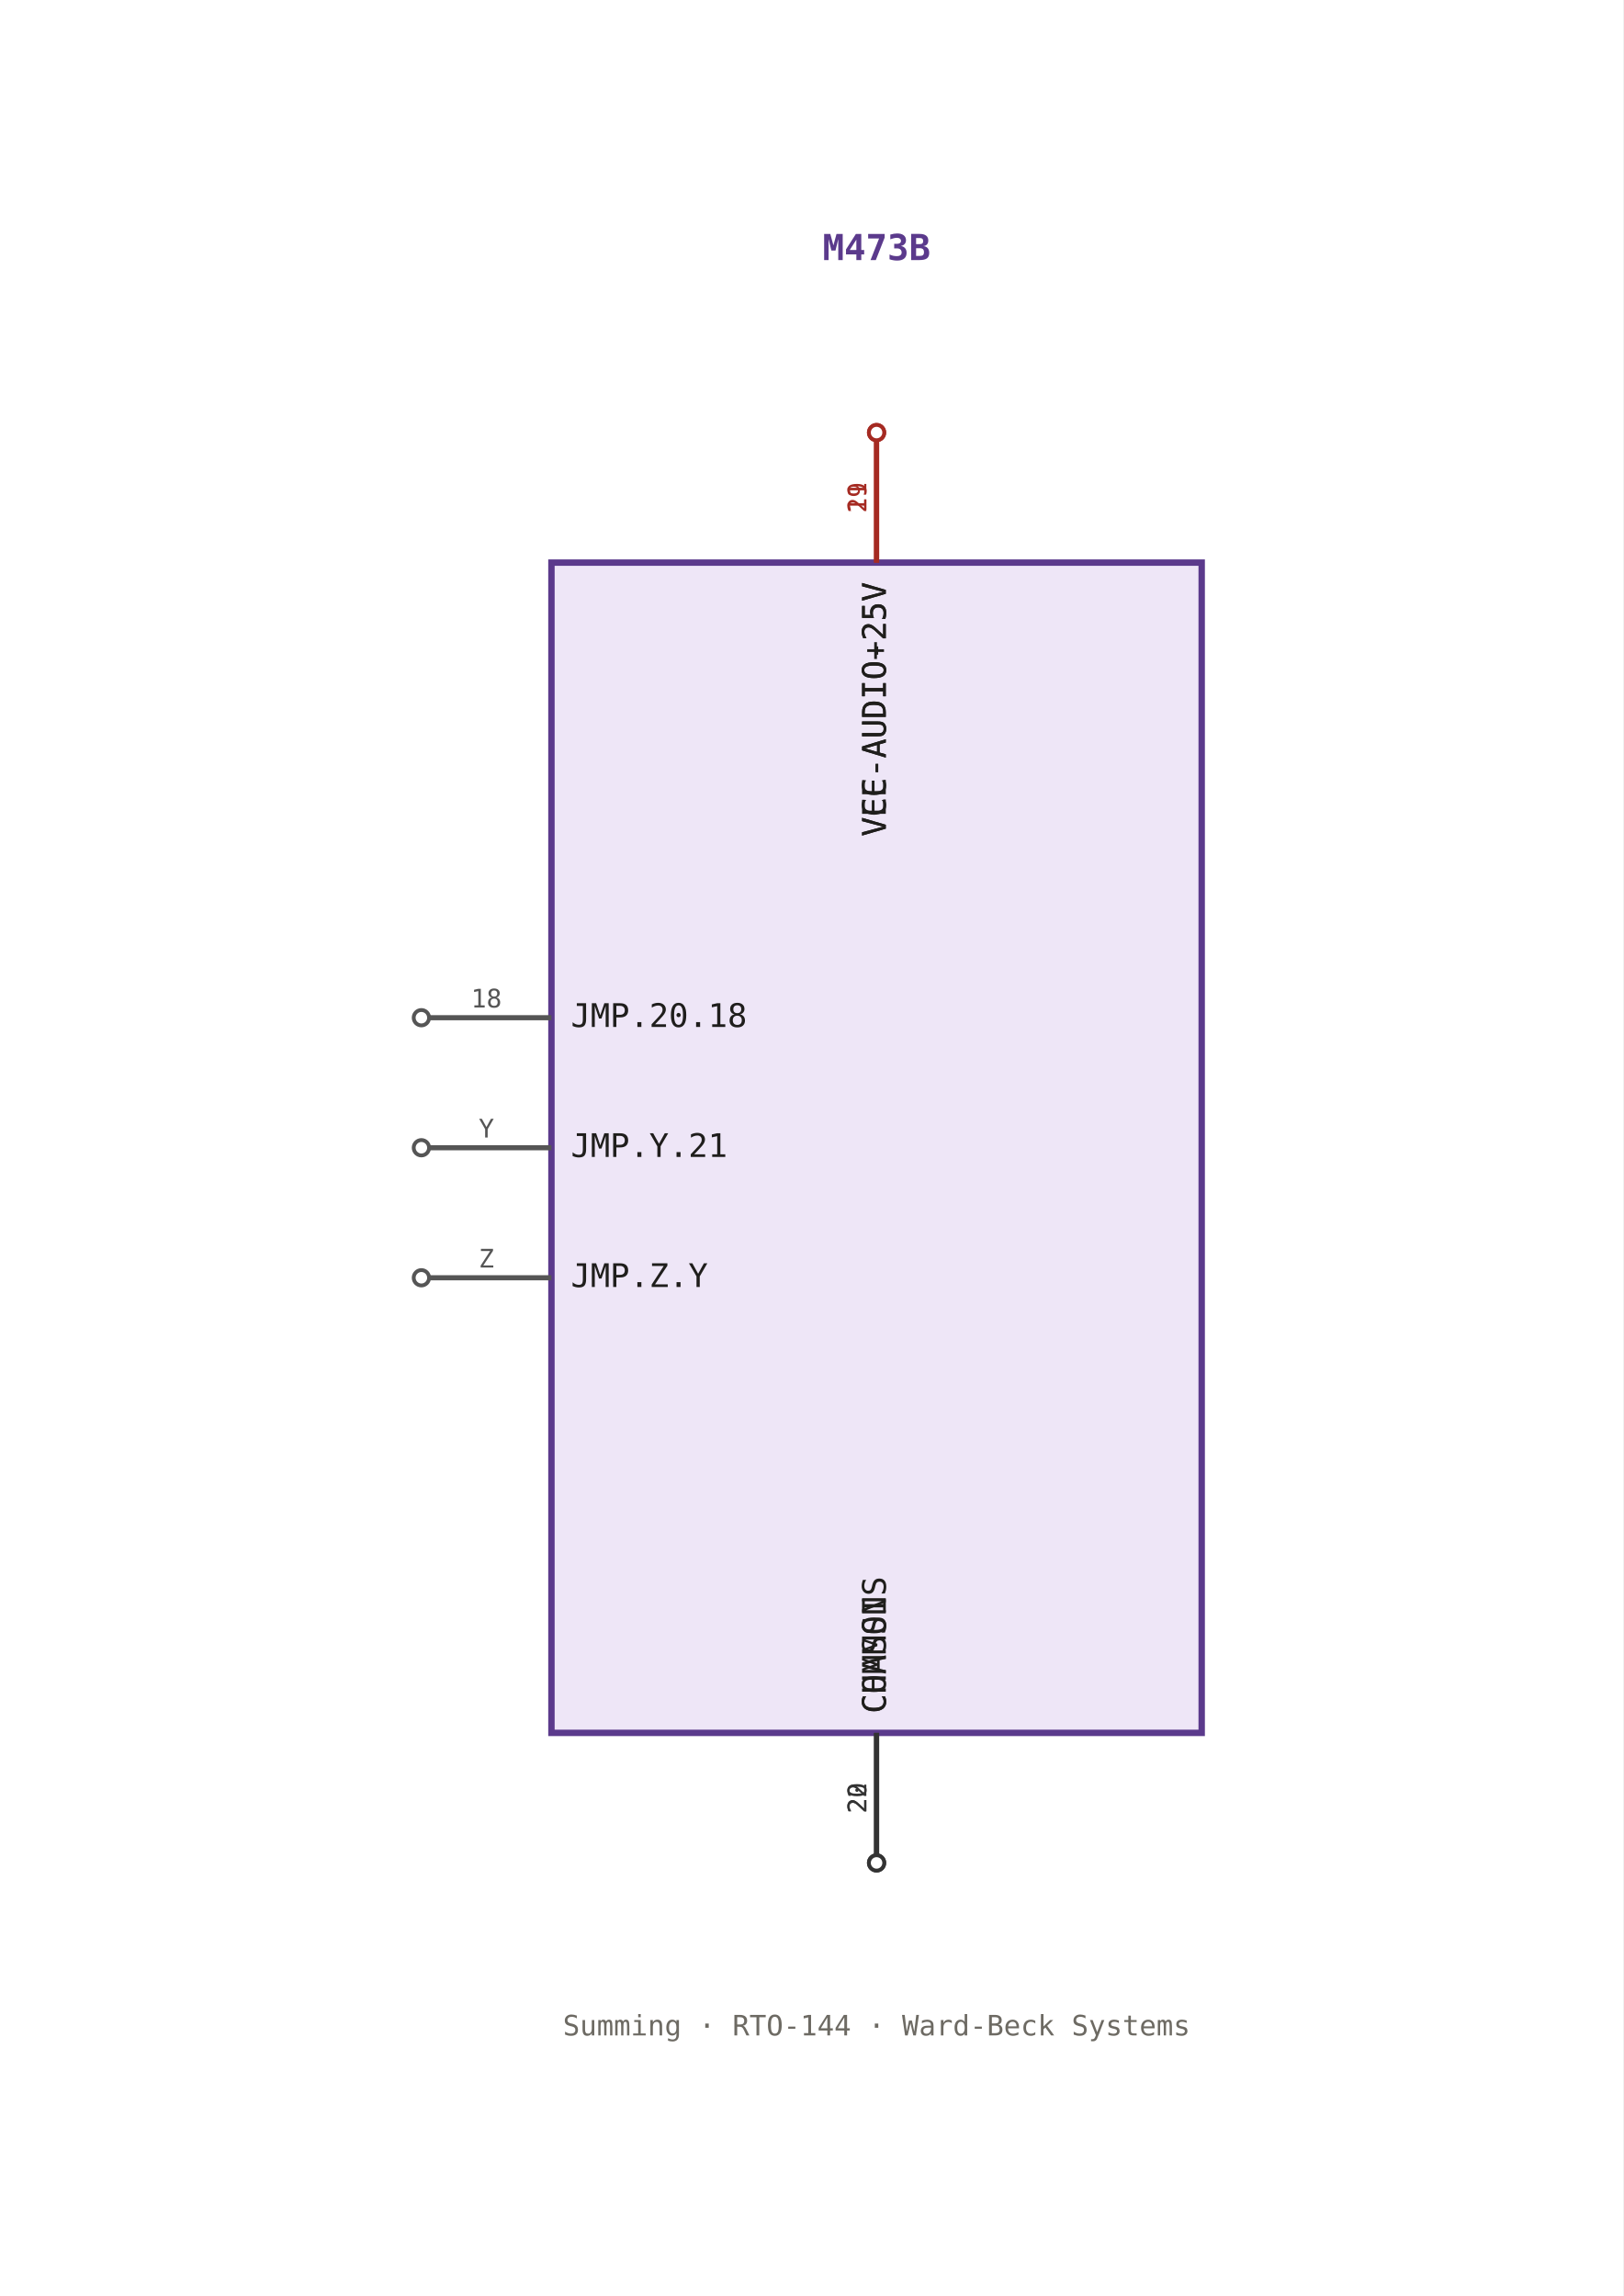
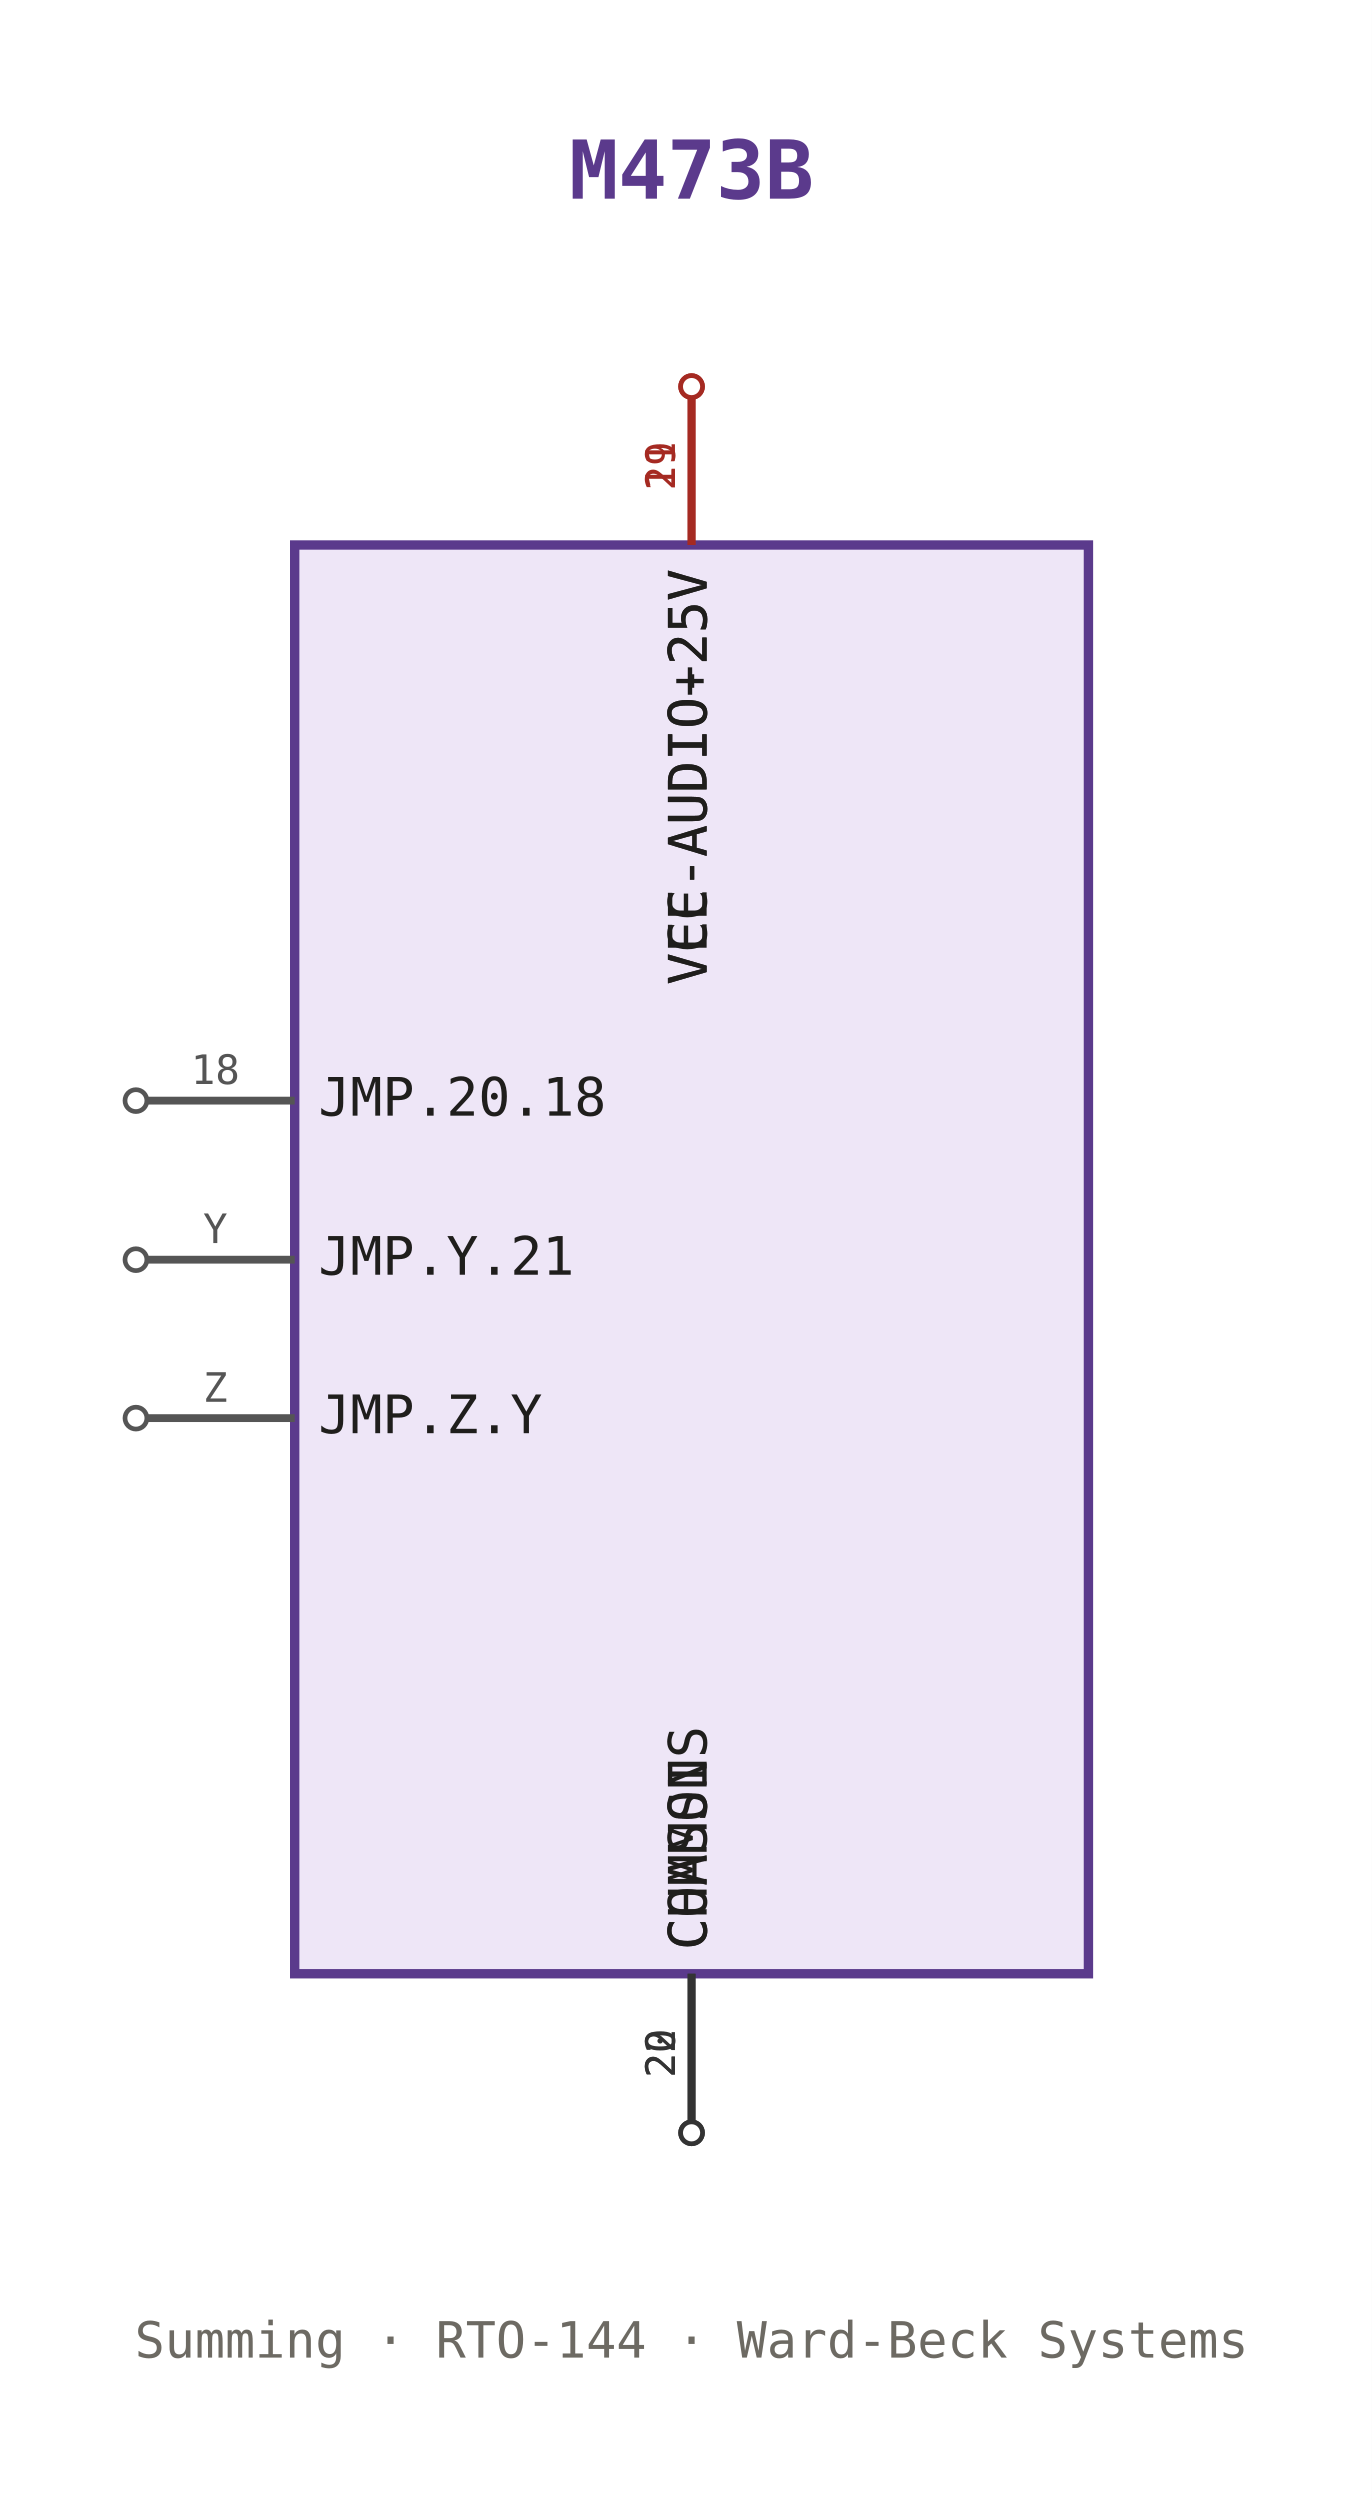
- <svg xmlns="http://www.w3.org/2000/svg" viewBox="0 0 634 897" font-family="Overpass Mono, ui-monospace, monospace">
+ <svg xmlns="http://www.w3.org/2000/svg" viewBox="0 0 439 800" font-family="Overpass Mono, Consolas, ui-monospace, monospace">
  <rect width="100%" height="100%" fill="#ffffff" />
-   <rect x="215.4" y="219.8" width="254.0" height="457.2" fill="#EEE6F7" stroke="#5B3A8C" stroke-width="2.5" />
-   <line x1="164.6" y1="397.6" x2="215.4" y2="397.6" stroke="#555555" stroke-width="2" />
-   <circle cx="164.6" cy="397.6" r="3" fill="#fff" stroke="#555555" stroke-width="1.5" />
-   <text x="223.0" y="397.6" font-size="12.7" dominant-baseline="middle" text-anchor="start" fill="#1f1e1c">JMP.20.18</text>
-   <text x="190.0" y="393.6" font-size="10" text-anchor="middle" fill="#555555">18</text>
-   <line x1="164.6" y1="448.4" x2="215.4" y2="448.4" stroke="#555555" stroke-width="2" />
-   <circle cx="164.6" cy="448.4" r="3" fill="#fff" stroke="#555555" stroke-width="1.5" />
-   <text x="223.0" y="448.4" font-size="12.7" dominant-baseline="middle" text-anchor="start" fill="#1f1e1c">JMP.Y.21</text>
-   <text x="190.0" y="444.4" font-size="10" text-anchor="middle" fill="#555555">Y</text>
-   <line x1="164.6" y1="499.2" x2="215.4" y2="499.2" stroke="#555555" stroke-width="2" />
-   <circle cx="164.6" cy="499.2" r="3" fill="#fff" stroke="#555555" stroke-width="1.5" />
-   <text x="223.0" y="499.2" font-size="12.7" dominant-baseline="middle" text-anchor="start" fill="#1f1e1c">JMP.Z.Y</text>
-   <text x="190.0" y="495.2" font-size="10" text-anchor="middle" fill="#555555">Z</text>
-   <line x1="342.4" y1="169.0" x2="342.4" y2="219.8" stroke="#A52A22" stroke-width="2" />
-   <circle cx="342.4" cy="169.0" r="3" fill="#fff" stroke="#A52A22" stroke-width="1.5" />
-   <text x="342.4" y="227.4" font-size="12.7" dominant-baseline="middle" text-anchor="end" fill="#1f1e1c" transform="rotate(-90 342.4 227.4)">VCC-AUDIO+25V</text>
-   <text x="338.4" y="194.4" font-size="10" text-anchor="middle" fill="#A52A22" transform="rotate(-90 338.4 194.4)">21</text>
-   <line x1="342.4" y1="169.0" x2="342.4" y2="219.8" stroke="#A52A22" stroke-width="2" />
-   <circle cx="342.4" cy="169.0" r="3" fill="#fff" stroke="#A52A22" stroke-width="1.5" />
-   <text x="342.4" y="227.4" font-size="12.7" dominant-baseline="middle" text-anchor="end" fill="#1f1e1c" transform="rotate(-90 342.4 227.4)">VEE-AUDIO-25V</text>
-   <text x="338.4" y="194.4" font-size="10" text-anchor="middle" fill="#A52A22" transform="rotate(-90 338.4 194.4)">19</text>
-   <line x1="342.4" y1="727.8" x2="342.4" y2="677.0" stroke="#333333" stroke-width="2" />
-   <circle cx="342.4" cy="727.8" r="3" fill="#fff" stroke="#333333" stroke-width="1.5" />
-   <text x="342.4" y="669.4" font-size="12.7" dominant-baseline="middle" text-anchor="start" fill="#1f1e1c" transform="rotate(-90 342.4 669.4)">CHASSIS</text>
-   <text x="338.4" y="702.4" font-size="10" text-anchor="middle" fill="#333333" transform="rotate(-90 338.4 702.4)">22</text>
-   <line x1="342.4" y1="727.8" x2="342.4" y2="677.0" stroke="#333333" stroke-width="2" />
-   <circle cx="342.4" cy="727.8" r="3" fill="#fff" stroke="#333333" stroke-width="1.5" />
-   <text x="342.4" y="669.4" font-size="12.7" dominant-baseline="middle" text-anchor="start" fill="#1f1e1c" transform="rotate(-90 342.4 669.4)">COMMON</text>
-   <text x="338.4" y="702.4" font-size="10" text-anchor="middle" fill="#333333" transform="rotate(-90 338.4 702.4)">20</text>
-   <text x="342.4" y="101.6" font-size="14" font-weight="700" text-anchor="middle" fill="#5B3A8C">M473B</text>
-   <text x="342.4" y="795.2" font-size="11" text-anchor="middle" fill="#6d6a63">Summing · RTO-144 · Ward-Beck Systems</text>
+   <rect x="94.3" y="174.4" width="254.0" height="457.2" fill="#EEE6F7" stroke="#5B3A8C" stroke-width="3.00" />
+   <line x1="43.5" y1="352.2" x2="94.3" y2="352.2" stroke="#555555" stroke-width="2.50" />
+   <circle cx="43.5" cy="352.2" r="3.5" fill="#ffffff" stroke="#555555" stroke-width="1.50" />
+   <text x="101.9" y="352.2" font-size="17.0" dominant-baseline="middle" text-anchor="start" fill="#1F1E1C">JMP.20.18</text>
+   <text x="68.9" y="343.2" font-size="13.0" dominant-baseline="middle" text-anchor="middle" fill="#555555">18</text>
+   <line x1="43.5" y1="403.1" x2="94.3" y2="403.1" stroke="#555555" stroke-width="2.50" />
+   <circle cx="43.5" cy="403.1" r="3.5" fill="#ffffff" stroke="#555555" stroke-width="1.50" />
+   <text x="101.9" y="403.1" font-size="17.0" dominant-baseline="middle" text-anchor="start" fill="#1F1E1C">JMP.Y.21</text>
+   <text x="68.9" y="394.1" font-size="13.0" dominant-baseline="middle" text-anchor="middle" fill="#555555">Y</text>
+   <line x1="43.5" y1="453.8" x2="94.3" y2="453.8" stroke="#555555" stroke-width="2.50" />
+   <circle cx="43.5" cy="453.8" r="3.5" fill="#ffffff" stroke="#555555" stroke-width="1.50" />
+   <text x="101.9" y="453.8" font-size="17.0" dominant-baseline="middle" text-anchor="start" fill="#1F1E1C">JMP.Z.Y</text>
+   <text x="68.9" y="444.9" font-size="13.0" dominant-baseline="middle" text-anchor="middle" fill="#555555">Z</text>
+   <line x1="221.3" y1="123.7" x2="221.3" y2="174.4" stroke="#A52A22" stroke-width="2.50" />
+   <circle cx="221.3" cy="123.7" r="3.5" fill="#ffffff" stroke="#A52A22" stroke-width="1.50" />
+   <text x="221.3" y="182.1" font-size="17.0" dominant-baseline="middle" text-anchor="end" fill="#1F1E1C" transform="rotate(-90 221.3 182.1)">VCC-AUDIO+25V</text>
+   <text x="212.3" y="149.1" font-size="13.0" dominant-baseline="middle" text-anchor="middle" fill="#A52A22" transform="rotate(-90 212.3 149.1)">21</text>
+   <line x1="221.3" y1="123.7" x2="221.3" y2="174.4" stroke="#A52A22" stroke-width="2.50" />
+   <circle cx="221.3" cy="123.7" r="3.5" fill="#ffffff" stroke="#A52A22" stroke-width="1.50" />
+   <text x="221.3" y="182.1" font-size="17.0" dominant-baseline="middle" text-anchor="end" fill="#1F1E1C" transform="rotate(-90 221.3 182.1)">VEE-AUDIO-25V</text>
+   <text x="212.3" y="149.1" font-size="13.0" dominant-baseline="middle" text-anchor="middle" fill="#A52A22" transform="rotate(-90 212.3 149.1)">19</text>
+   <line x1="221.3" y1="682.5" x2="221.3" y2="631.6" stroke="#333333" stroke-width="2.50" />
+   <circle cx="221.3" cy="682.5" r="3.5" fill="#ffffff" stroke="#333333" stroke-width="1.50" />
+   <text x="221.3" y="624.0" font-size="17.0" dominant-baseline="middle" text-anchor="start" fill="#1F1E1C" transform="rotate(-90 221.3 624.0)">CHASSIS</text>
+   <text x="212.3" y="657.0" font-size="13.0" dominant-baseline="middle" text-anchor="middle" fill="#333333" transform="rotate(-90 212.3 657.0)">22</text>
+   <line x1="221.3" y1="682.5" x2="221.3" y2="631.6" stroke="#333333" stroke-width="2.50" />
+   <circle cx="221.3" cy="682.5" r="3.5" fill="#ffffff" stroke="#333333" stroke-width="1.50" />
+   <text x="221.3" y="624.0" font-size="17.0" dominant-baseline="middle" text-anchor="start" fill="#1F1E1C" transform="rotate(-90 221.3 624.0)">COMMON</text>
+   <text x="212.3" y="657.0" font-size="13.0" dominant-baseline="middle" text-anchor="middle" fill="#333333" transform="rotate(-90 212.3 657.0)">20</text>
+   <text x="221.3" y="56.2" font-size="26.0" dominant-baseline="middle" text-anchor="middle" fill="#5B3A8C" font-weight="700">M473B</text>
+   <text x="221.3" y="749.9" font-size="16.0" dominant-baseline="middle" text-anchor="middle" fill="#6D6A63">Summing · RTO-144 · Ward-Beck Systems</text>
</svg>
